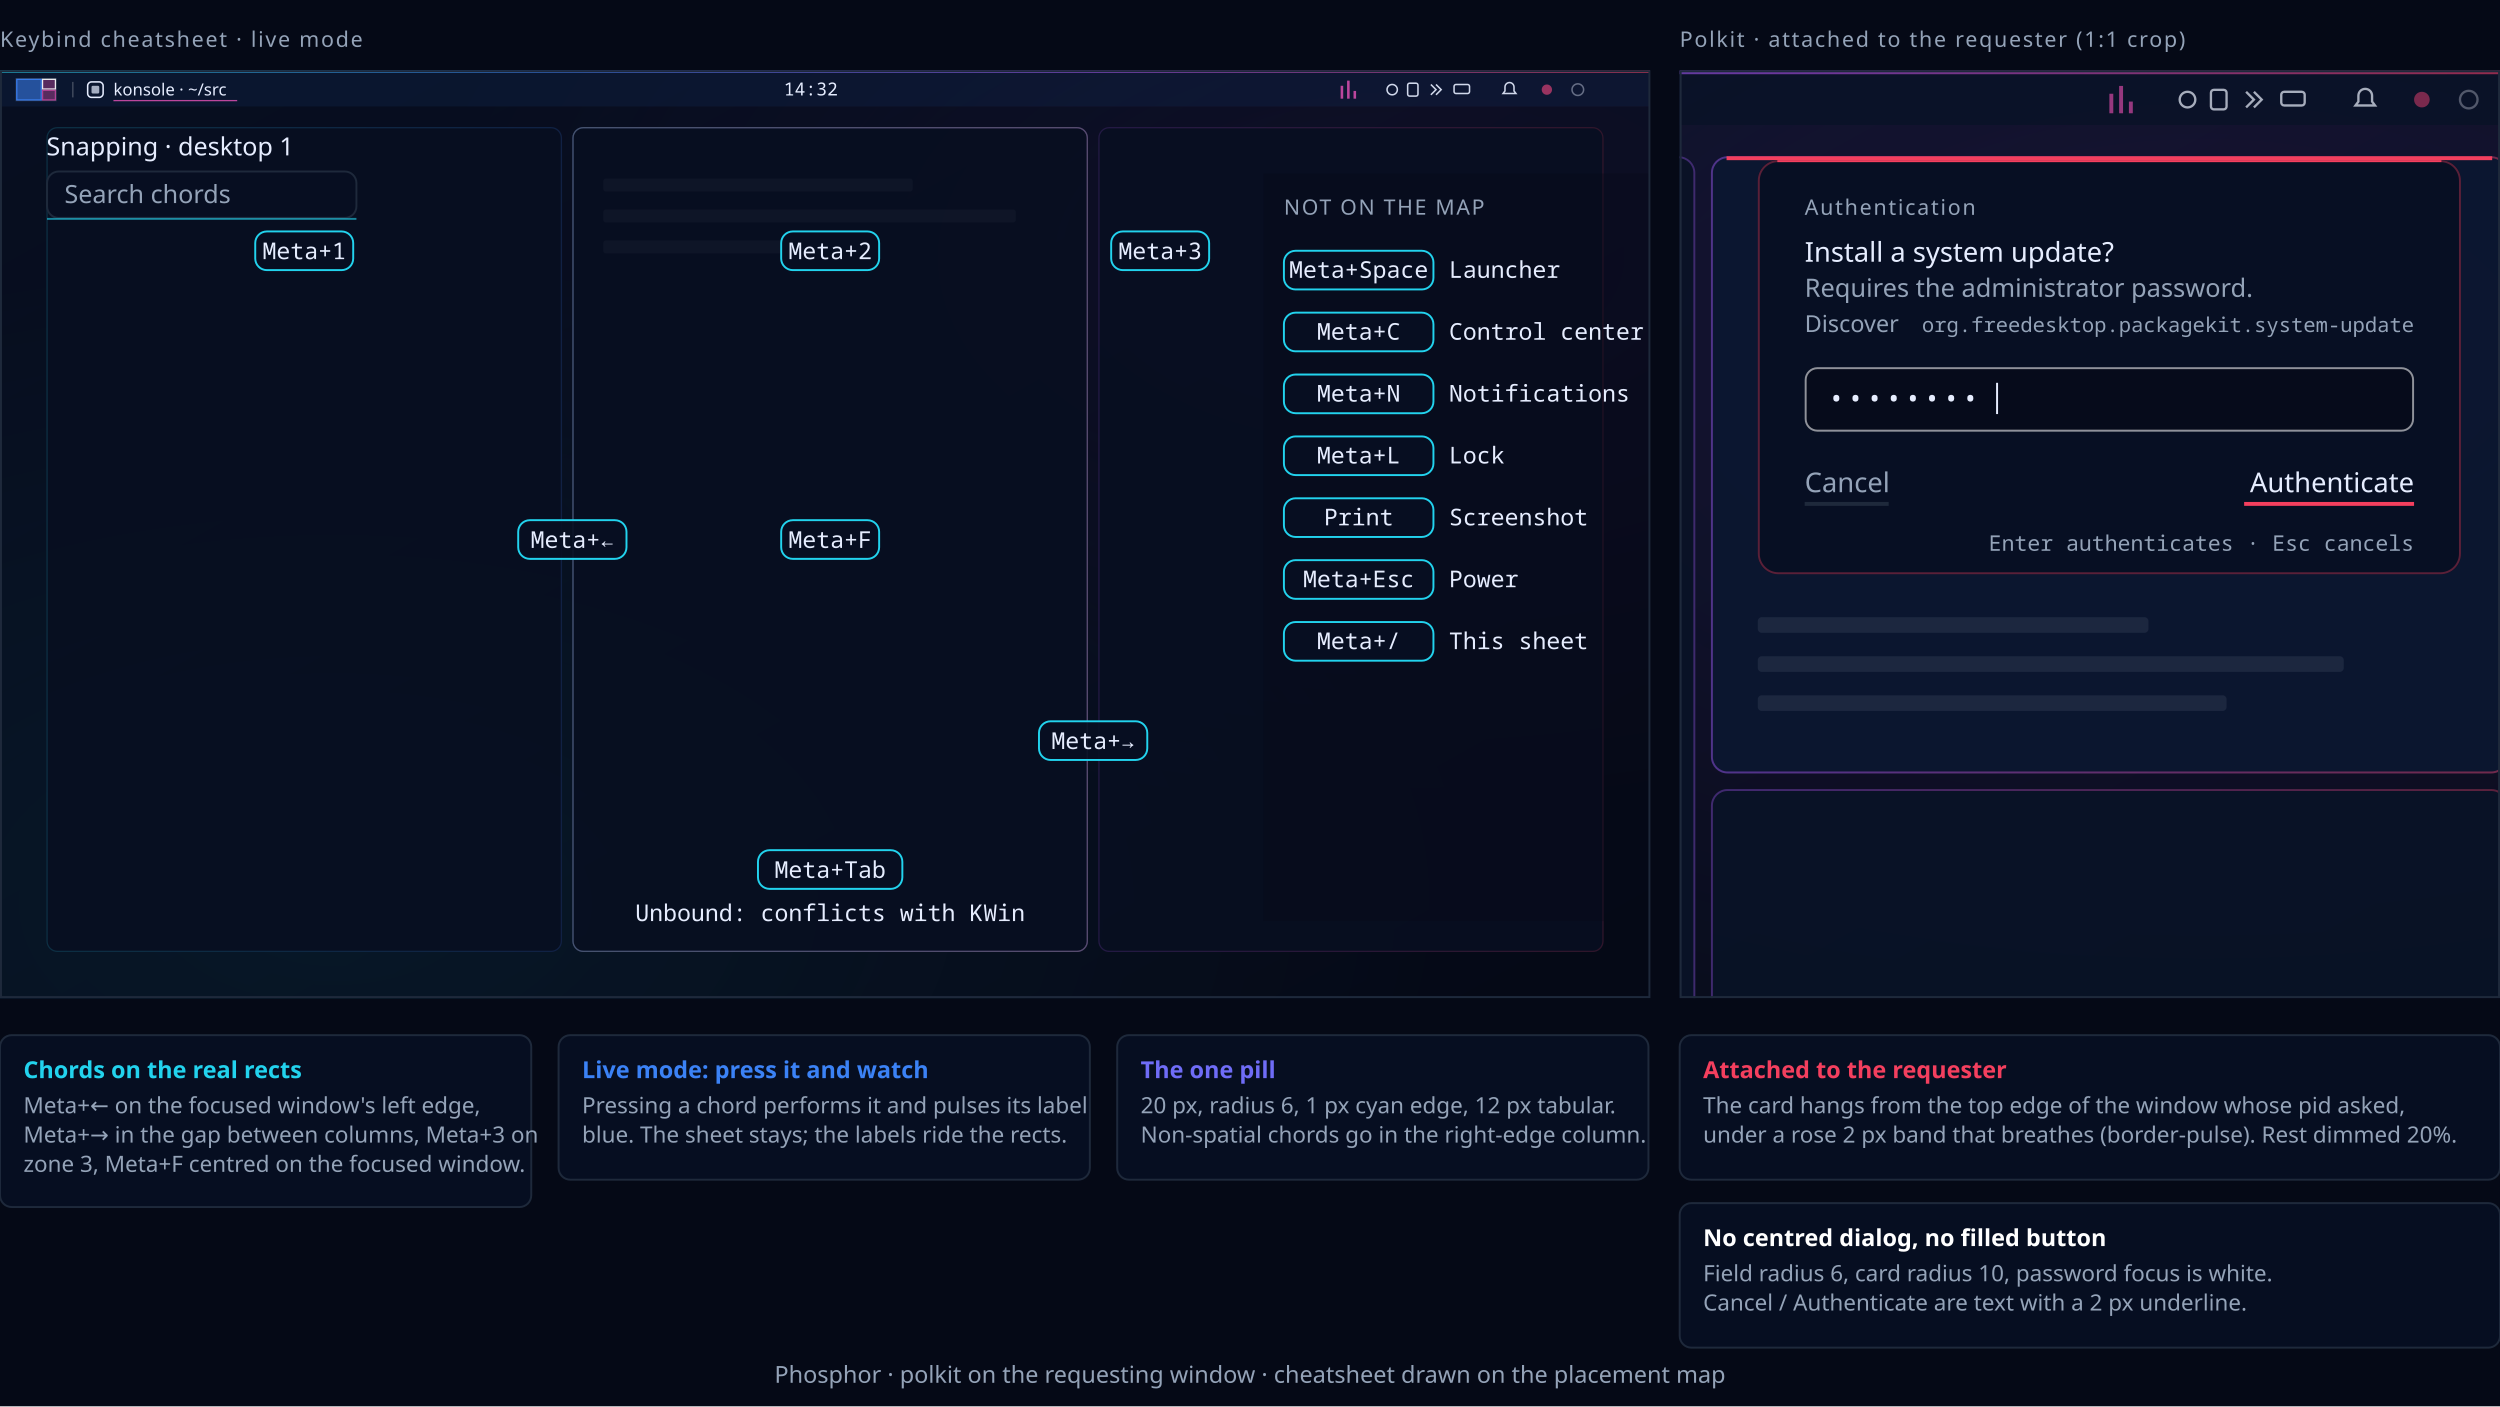
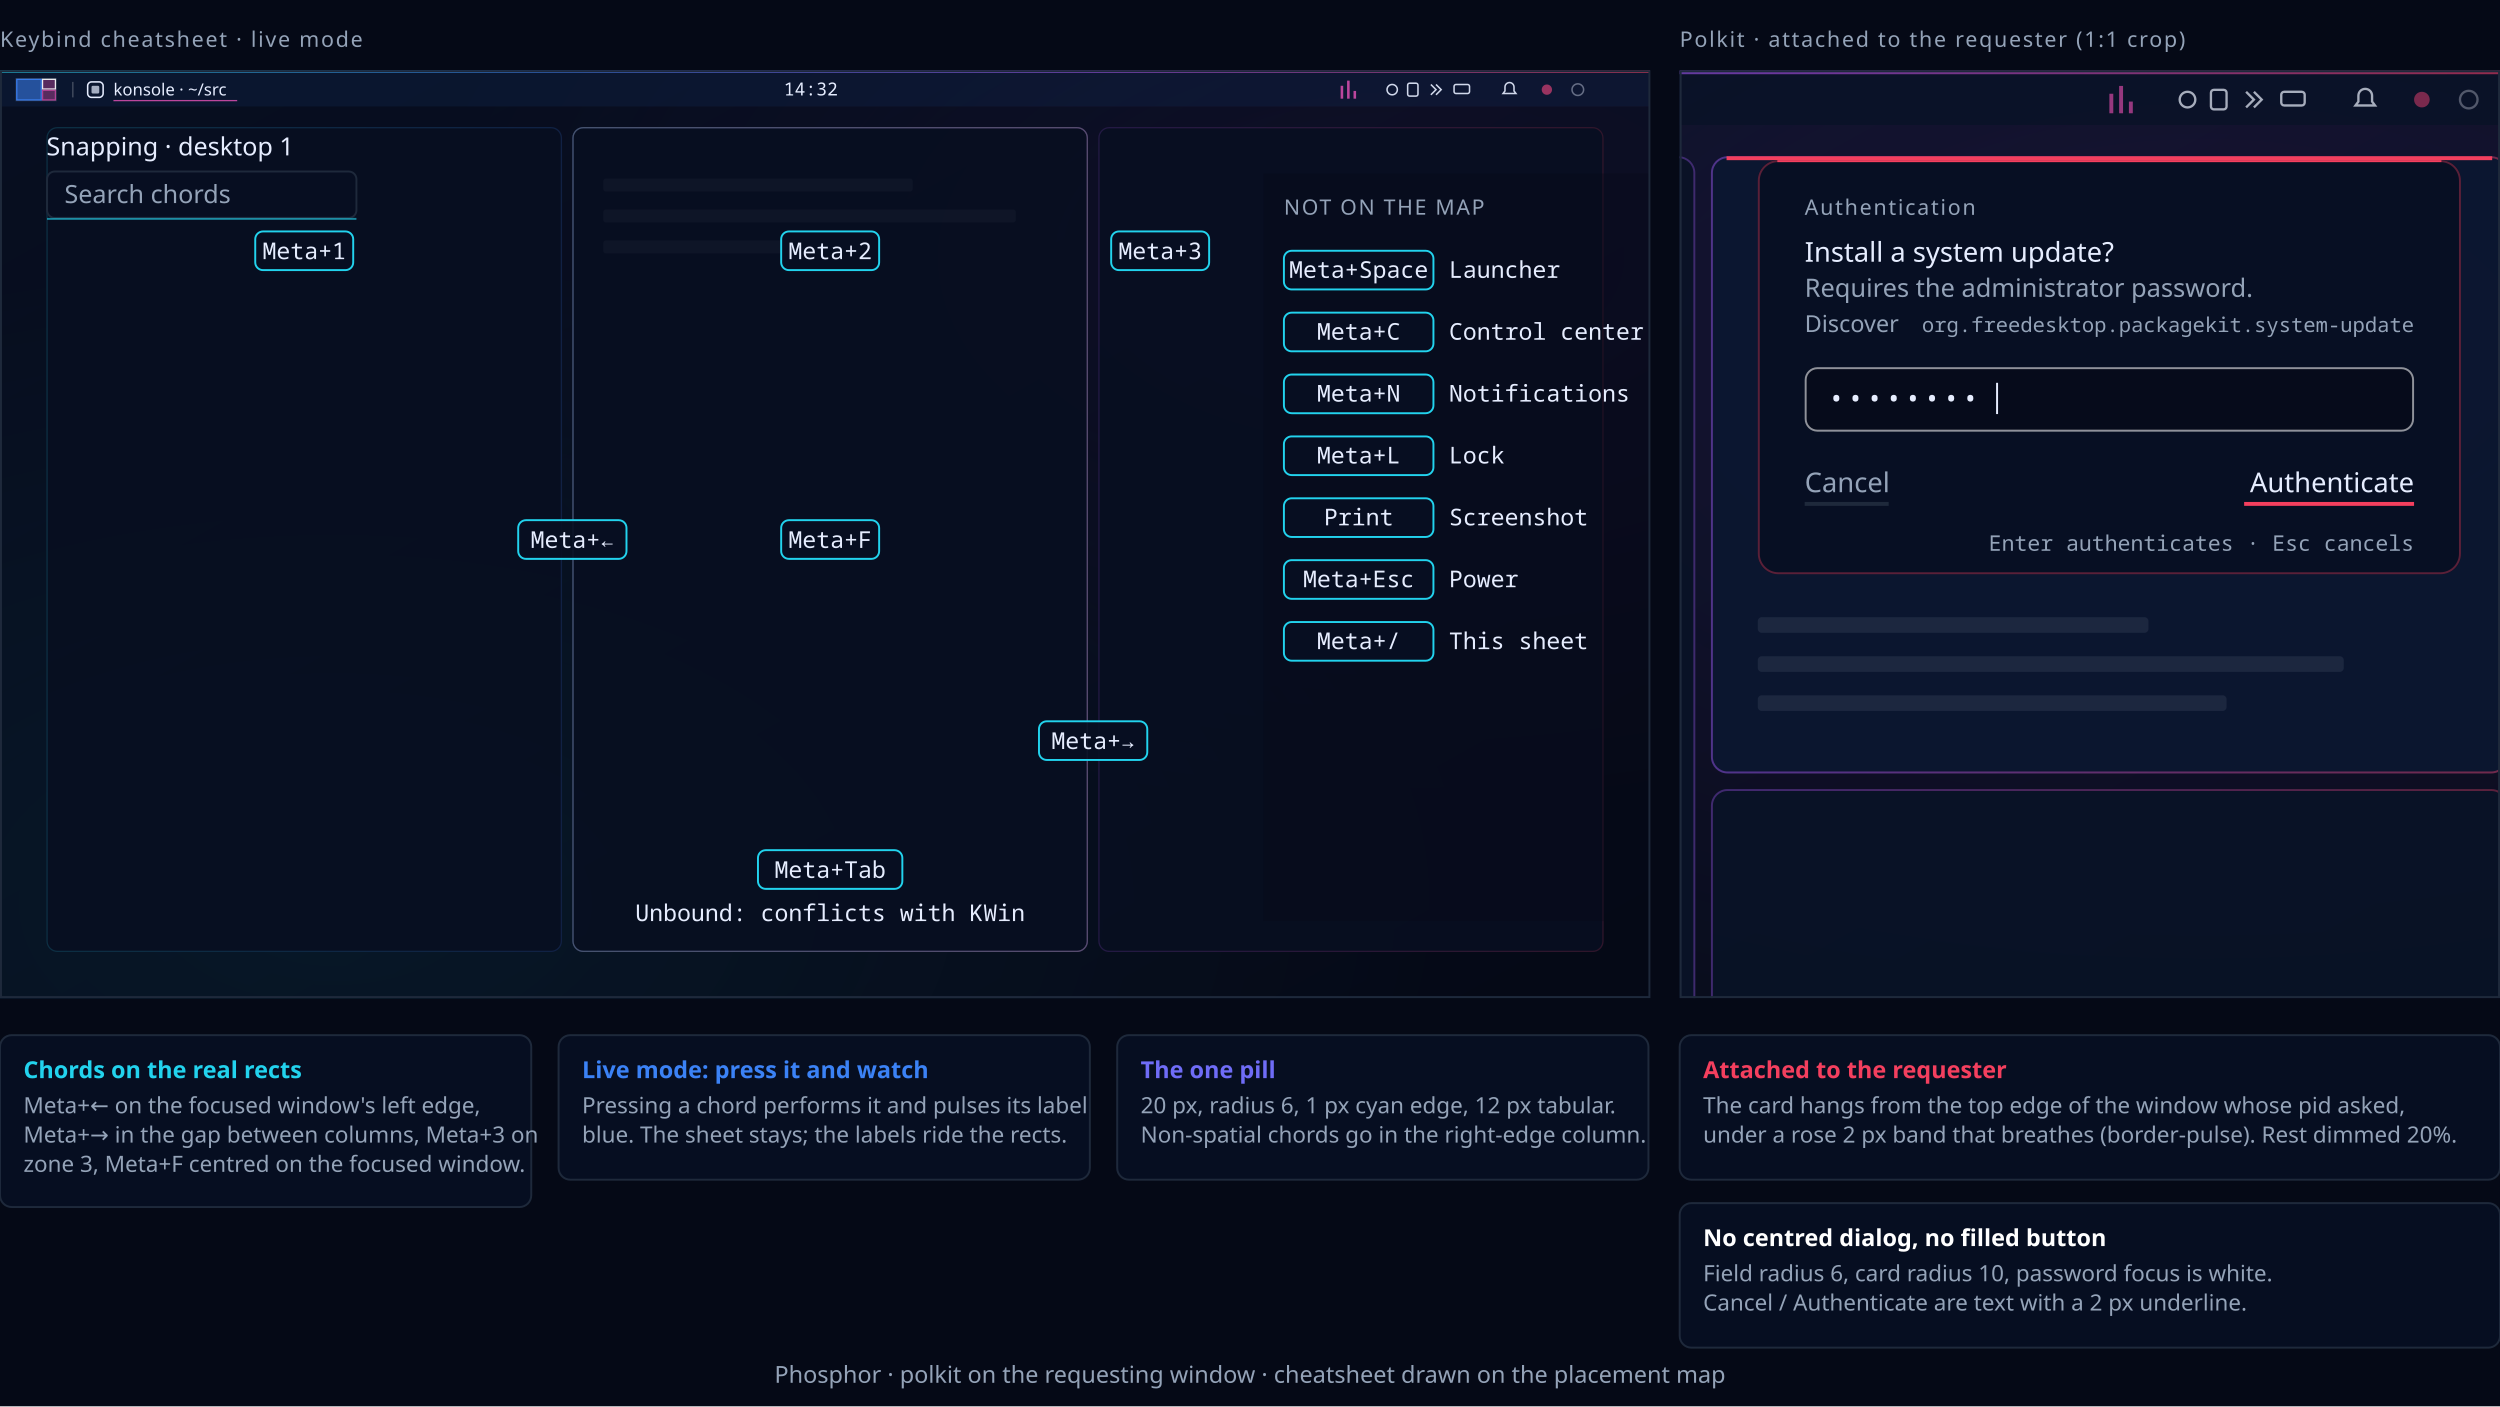
<svg xmlns="http://www.w3.org/2000/svg" xmlns:xlink="http://www.w3.org/1999/xlink" viewBox="0 0 1280 720" font-family="Manrope, 'Noto Sans', system-ui, sans-serif">
  <defs>
    <linearGradient id="rail" x1="0" y1="0" x2="1280" y2="0" gradientUnits="userSpaceOnUse">
      <stop offset="0" stop-color="#22D3EE" />
      <stop offset="0.33" stop-color="#3B82F6" />
      <stop offset="0.67" stop-color="#A855F7" />
      <stop offset="1" stop-color="#F43F5E" />
    </linearGradient>
    <linearGradient id="railV" x1="0" y1="0" x2="0" y2="720" gradientUnits="userSpaceOnUse">
      <stop offset="0" stop-color="#22D3EE" />
      <stop offset="0.33" stop-color="#3B82F6" />
      <stop offset="0.67" stop-color="#A855F7" />
      <stop offset="1" stop-color="#F43F5E" />
    </linearGradient>
    <linearGradient id="wp" x1="0" y1="0" x2="1" y2="1">
      <stop offset="0" stop-color="#0B1730" />
      <stop offset="0.55" stop-color="#070F22" />
      <stop offset="1" stop-color="#050916" />
    </linearGradient>
    <radialGradient id="wpLight" cx="0.2" cy="0.9" r="0.7">
      <stop offset="0" stop-color="#22D3EE" stop-opacity="0.16" />
      <stop offset="1" stop-color="#22D3EE" stop-opacity="0" />
    </radialGradient>
    <radialGradient id="wpLight2" cx="0.85" cy="0.2" r="0.6">
      <stop offset="0" stop-color="#A855F7" stop-opacity="0.14" />
      <stop offset="1" stop-color="#A855F7" stop-opacity="0" />
    </radialGradient>
    <linearGradient id="gleam" x1="0" y1="0" x2="1" y2="0">
      <stop offset="0" stop-color="#FFFFFF" stop-opacity="0" />
      <stop offset="0.5" stop-color="#FFFFFF" stop-opacity="0.6" />
      <stop offset="1" stop-color="#FFFFFF" stop-opacity="0" />
    </linearGradient>
    <filter id="glassBlur" x="-10%" y="-10%" width="120%" height="120%">
      <feGaussianBlur stdDeviation="8" />
    </filter>
    <linearGradient id="revealMask" x1="0" y1="0" x2="0" y2="1">
      <stop offset="0" stop-color="#fff" />
      <stop offset="1" stop-color="#fff" />
    </linearGradient>
    <symbol id="glyph" viewBox="0 0 16 16">
      <rect x="2" y="2" width="12" height="12" rx="3" fill="none" stroke="currentColor" stroke-width="1.2" />
      <rect x="5" y="5" width="6" height="6" rx="1" fill="currentColor" opacity="0.7" />
    </symbol>
    <symbol id="mote" viewBox="0 0 4 4">
      <circle cx="2" cy="2" r="1.4" fill="currentColor" />
    </symbol>
    <clipPath id="sheetClip">
      <rect x="0" y="0" width="1280" height="720" />
    </clipPath>
    <clipPath id="polkitClip">
      <rect x="860" y="36" width="420" height="475" />
    </clipPath>
    <style>
      .ui   { font-family: Manrope, 'Noto Sans', system-ui, sans-serif; }
      .mono { font-family: 'JetBrains Mono', 'Noto Sans Mono', monospace; font-variant-numeric: tabular-nums; }
      .t1 { fill: #E6EDFF; }
      .t2 { fill: #94A3B8; }
      .note-title { font-size: 12px; font-weight: 600; }
      .note-body  { font-size: 11.5px; fill: #94A3B8; }
      .eyebrow { font-size: 11px; letter-spacing: 0.08em; text-transform: uppercase; fill: #94A3B8; }
      /* chord pill: the one place a small pill is allowed. Values are 20/12/6 divided by the 0.66 panel scale. */
      .chord rect { fill: #070F22; fill-opacity: 0.9; stroke: #22D3EE; stroke-width: 1.5; }
      .chord text { font-family: 'JetBrains Mono', 'Noto Sans Mono', monospace; font-variant-numeric: tabular-nums; font-size: 18px; fill: #E6EDFF; }
      .desc { font-size: 19.5px; fill: #94A3B8; }
    </style>
  </defs>
  <rect width="1280" height="720" fill="#050916" />
  <text x="0" y="24" class="ui eyebrow" font-size="11">Keybind cheatsheet · live mode</text>
  <text x="860" y="24" class="ui eyebrow" font-size="11">Polkit · attached to the requester (1:1 crop)</text>
  <g transform="translate(0 36) scale(0.66)" clip-path="url(#sheetClip)">
    <rect width="1280" height="720" fill="url(#wp)" />
    <rect width="1280" height="720" fill="url(#wpLight)" />
    <rect width="1280" height="720" fill="url(#wpLight2)" />
    <g id="windows">
      <g id="win-a">
        <rect x="36" y="44" width="400" height="640" rx="8" fill="#0B1730" fill-opacity="0.92">
          <animate attributeName="x" values="36;36;444;444;36;36" keyTimes="0;0.285;0.32;0.714;0.75;1" dur="7s" repeatCount="indefinite" calcMode="spline" keySplines="0 0 1 1;0.22 1 0.36 1;0 0 1 1;0.22 1 0.36 1;0 0 1 1" />
        </rect>
        <rect x="36.5" y="44.5" width="399" height="639" rx="8" fill="none" stroke="url(#rail)" stroke-width="1" opacity="0.45">
          <animate attributeName="x" values="36.5;36.5;444.5;444.5;36.5;36.5" keyTimes="0;0.285;0.32;0.714;0.75;1" dur="7s" repeatCount="indefinite" calcMode="spline" keySplines="0 0 1 1;0.22 1 0.36 1;0 0 1 1;0.22 1 0.36 1;0 0 1 1" />
        </rect>
      </g>
      <g id="win-b">
        <rect x="444" y="44" width="400" height="640" rx="8" fill="#0B1730" fill-opacity="0.92">
          <animate attributeName="x" values="444;444;36;36;444;444" keyTimes="0;0.285;0.32;0.714;0.75;1" dur="7s" repeatCount="indefinite" calcMode="spline" keySplines="0 0 1 1;0.22 1 0.36 1;0 0 1 1;0.22 1 0.36 1;0 0 1 1" />
        </rect>
        <rect x="444.5" y="44.5" width="399" height="639" rx="8" fill="none" stroke="url(#rail)" stroke-width="1" opacity="0.9">
          <animate attributeName="x" values="444.5;444.5;36.5;36.5;444.5;444.5" keyTimes="0;0.285;0.32;0.714;0.75;1" dur="7s" repeatCount="indefinite" calcMode="spline" keySplines="0 0 1 1;0.22 1 0.36 1;0 0 1 1;0.22 1 0.36 1;0 0 1 1" />
        </rect>
        <rect x="444.5" y="44.5" width="399" height="639" rx="8" fill="none" stroke="#FFFFFF" stroke-width="1" opacity="0.55">
          <animate attributeName="x" values="444.5;444.5;36.5;36.5;444.5;444.5" keyTimes="0;0.285;0.32;0.714;0.75;1" dur="7s" repeatCount="indefinite" calcMode="spline" keySplines="0 0 1 1;0.22 1 0.36 1;0 0 1 1;0.22 1 0.36 1;0 0 1 1" />
        </rect>
        <g fill="#E6EDFF" opacity="0.08">
          <rect x="468" y="84" width="240" height="10" rx="2">
            <animate attributeName="x" values="468;468;60;60;468;468" keyTimes="0;0.285;0.32;0.714;0.75;1" dur="7s" repeatCount="indefinite" calcMode="spline" keySplines="0 0 1 1;0.22 1 0.36 1;0 0 1 1;0.22 1 0.36 1;0 0 1 1" />
          </rect>
          <rect x="468" y="108" width="320" height="10" rx="2">
            <animate attributeName="x" values="468;468;60;60;468;468" keyTimes="0;0.285;0.32;0.714;0.75;1" dur="7s" repeatCount="indefinite" calcMode="spline" keySplines="0 0 1 1;0.22 1 0.36 1;0 0 1 1;0.22 1 0.36 1;0 0 1 1" />
          </rect>
          <rect x="468" y="132" width="200" height="10" rx="2">
            <animate attributeName="x" values="468;468;60;60;468;468" keyTimes="0;0.285;0.32;0.714;0.75;1" dur="7s" repeatCount="indefinite" calcMode="spline" keySplines="0 0 1 1;0.22 1 0.36 1;0 0 1 1;0.22 1 0.36 1;0 0 1 1" />
          </rect>
        </g>
      </g>
      <g id="win-c">
        <rect x="852" y="44" width="392" height="640" rx="8" fill="#0B1730" fill-opacity="0.88" />
        <rect x="852.5" y="44.5" width="391" height="639" rx="8" fill="none" stroke="url(#rail)" stroke-width="1" opacity="0.45" />
      </g>
    </g>
    <g id="bar">
      <rect x="0" y="2" width="1280" height="26" fill="#0B1730" fill-opacity="0.72" />
      <rect x="0" y="0" width="1280" height="2" fill="url(#rail)" opacity="0.75" />
      <g transform="translate(12 6)">
        <rect x="0.5" y="0.5" width="31" height="17" fill="none" stroke="#E6EDFF" stroke-opacity="0.14" />
        <rect x="1" y="1" width="19" height="16" fill="#3B82F6" fill-opacity="0.55" stroke="#3B82F6" stroke-opacity="0.9" stroke-width="1" />
        <rect x="21" y="1" width="10" height="7.5" fill="#CE4BA8" fill-opacity="0.4" stroke="#FFFFFF" stroke-opacity="0.9" stroke-width="1" />
        <rect x="21" y="9.5" width="10" height="7.5" fill="#CE4BA8" fill-opacity="0.4" stroke="#CE4BA8" stroke-opacity="0.8" stroke-width="1" />
      </g>
      <rect x="56" y="9" width="1" height="12" fill="#FFFFFF" opacity="0.25" />
      <g transform="translate(66 7)" color="#E6EDFF">
        <use xlink:href="#glyph" width="16" height="16" />
        <text x="22" y="12.5" class="ui t1" font-size="13" font-weight="500">konsole · ~/src</text>
        <rect x="22" y="16" width="96" height="1" fill="#CE4BA8" opacity="0.9" />
      </g>
      <text x="608" y="19.5" class="mono t1" font-size="14" font-weight="500">14:32</text>
      <g transform="translate(1040 6)" fill="none" stroke="#E6EDFF" stroke-width="1.2" opacity="0.9">
        <rect x="0" y="6" width="2" height="10" fill="#CE4BA8" stroke="none" />
        <rect x="5" y="2" width="2" height="14" fill="#CE4BA8" stroke="none" />
        <rect x="10" y="10" width="2" height="6" fill="#CE4BA8" stroke="none" />
        <circle cx="40" cy="9" r="4" />
        <rect x="52" y="4" width="8" height="10" rx="1.5" />
        <path d="M70 5 l4 4 -4 4 M74 5 l4 4 -4 4" />
        <rect x="88" y="5" width="12" height="7" rx="1.5" />
        <path d="M126 12 h10 l-1.5-2 v-3 a3.5 3.5 0 0 0 -7 0 v3 z" />
        <circle cx="160" cy="9" r="4" fill="#E9457A" stroke="none" opacity="0.7" />
        <circle cx="184" cy="9" r="4.5" opacity="0.45" />
      </g>
    </g>
    <rect x="0" y="28" width="1280" height="692" fill="#050916" opacity="0.6" />
    <text x="36" y="66" class="ui" font-size="19.5" fill="#E6EDFF">Snapping · desktop 1</text>
-     <rect x="36.5" y="78.5" width="240" height="36" rx="9" fill="#070F22" fill-opacity="0.9" stroke="#1E293B" stroke-width="1.5" />
+     <rect x="36.5" y="78.5" width="240" height="36" rx="6" fill="#070F22" fill-opacity="0.9" stroke="#1E293B" stroke-width="1.5" />
    <text x="50" y="103" class="ui" font-size="19.5" fill="#94A3B8">Search chords</text>
    <rect x="36.5" y="114.5" width="240" height="1.5" fill="#22D3EE" opacity="0.6" />
    <g id="chord-left" class="chord" transform="translate(444 364)">
      <animateTransform attributeName="transform" type="translate" values="444 364;444 364;36 364;36 364;444 364;444 364" keyTimes="0;0.285;0.32;0.714;0.75;1" dur="7s" repeatCount="indefinite" calcMode="spline" keySplines="0 0 1 1;0.22 1 0.36 1;0 0 1 1;0.22 1 0.36 1;0 0 1 1" />
-       <rect x="-42" y="-15" width="84" height="30" rx="9">
+       <rect x="-42" y="-15" width="84" height="30" rx="6">
        <animate attributeName="stroke" values="#22D3EE;#22D3EE;#3B82F6;#3B82F6;#22D3EE;#22D3EE" keyTimes="0;0.28;0.29;0.4;0.5;1" dur="7s" repeatCount="indefinite" />
        <animate attributeName="stroke-width" values="1.5;1.5;3;1.5;1.5" keyTimes="0;0.28;0.29;0.34;1" dur="7s" repeatCount="indefinite" calcMode="spline" keySplines="0 0 1 1;0.34 1 0.64 1;0.05 0.6 0.15 1;0 0 1 1" />
      </rect>
      <text x="0" y="6.5" text-anchor="middle">Meta+←</text>
      <text x="0" y="40" text-anchor="middle" class="ui desc" opacity="0">
        <animate attributeName="opacity" values="0;0;1;1;0;0" keyTimes="0;0.28;0.3;0.6;0.68;1" dur="7s" repeatCount="indefinite" />
        Move window left
      </text>
    </g>
    <g id="chord-f" class="chord" transform="translate(644 364)">
      <animateTransform attributeName="transform" type="translate" values="644 364;644 364;236 364;236 364;644 364;644 364" keyTimes="0;0.285;0.32;0.714;0.75;1" dur="7s" repeatCount="indefinite" calcMode="spline" keySplines="0 0 1 1;0.22 1 0.36 1;0 0 1 1;0.22 1 0.36 1;0 0 1 1" />
-       <rect x="-38" y="-15" width="76" height="30" rx="9" />
+       <rect x="-38" y="-15" width="76" height="30" rx="6" />
      <text x="0" y="6.5" text-anchor="middle">Meta+F</text>
    </g>
    <g id="chord-right" class="chord" transform="translate(848 520)">
-       <rect x="-42" y="-15" width="84" height="30" rx="9">
+       <rect x="-42" y="-15" width="84" height="30" rx="6">
        <animate attributeName="stroke" values="#22D3EE;#22D3EE;#3B82F6;#3B82F6;#22D3EE;#22D3EE" keyTimes="0;0.71;0.72;0.83;0.9;1" dur="7s" repeatCount="indefinite" />
        <animate attributeName="stroke-width" values="1.5;1.5;3;1.5;1.5" keyTimes="0;0.71;0.72;0.77;1" dur="7s" repeatCount="indefinite" calcMode="spline" keySplines="0 0 1 1;0.34 1 0.64 1;0.05 0.6 0.15 1;0 0 1 1" />
      </rect>
      <text x="0" y="6.5" text-anchor="middle">Meta+→</text>
    </g>
    <g class="chord" transform="translate(236 140)">
-       <rect x="-38" y="-15" width="76" height="30" rx="9" />
+       <rect x="-38" y="-15" width="76" height="30" rx="6" />
      <text x="0" y="6.5" text-anchor="middle">Meta+1</text>
    </g>
    <g class="chord" transform="translate(644 140)">
-       <rect x="-38" y="-15" width="76" height="30" rx="9" />
+       <rect x="-38" y="-15" width="76" height="30" rx="6" />
      <text x="0" y="6.5" text-anchor="middle">Meta+2</text>
    </g>
    <g class="chord" transform="translate(900 140)">
-       <rect x="-38" y="-15" width="76" height="30" rx="9" />
+       <rect x="-38" y="-15" width="76" height="30" rx="6" />
      <text x="0" y="6.5" text-anchor="middle">Meta+3</text>
    </g>
    <g class="chord" transform="translate(644 620)">
-       <rect x="-56" y="-15" width="112" height="30" rx="9" stroke="#F43F5E" />
+       <rect x="-56" y="-15" width="112" height="30" rx="6" stroke="#F43F5E" />
      <text x="0" y="6.5" text-anchor="middle">Meta+Tab</text>
      <text x="0" y="40" text-anchor="middle" class="ui desc">Unbound: conflicts with KWin</text>
    </g>
    <g transform="translate(980 140)">
      <rect x="0" y="-60" width="300" height="580" fill="#050916" opacity="0.35" />
      <text x="16" y="-28" class="ui" font-size="16.5" fill="#94A3B8" letter-spacing="0.08em">NOT ON THE MAP</text>
      <g class="chord" transform="translate(16 0)">
-         <rect x="0" y="0" width="116" height="30" rx="9" />
+         <rect x="0" y="0" width="116" height="30" rx="6" />
        <text x="58" y="21" text-anchor="middle">Meta+Space</text>
        <text x="128" y="21" class="ui desc" font-size="16">Launcher</text>
      </g>
      <g class="chord" transform="translate(16 48)">
-         <rect x="0" y="0" width="116" height="30" rx="9" />
+         <rect x="0" y="0" width="116" height="30" rx="6" />
        <text x="58" y="21" text-anchor="middle">Meta+C</text>
        <text x="128" y="21" class="ui desc" font-size="16">Control center</text>
      </g>
      <g class="chord" transform="translate(16 96)">
-         <rect x="0" y="0" width="116" height="30" rx="9" />
+         <rect x="0" y="0" width="116" height="30" rx="6" />
        <text x="58" y="21" text-anchor="middle">Meta+N</text>
        <text x="128" y="21" class="ui desc" font-size="16">Notifications</text>
      </g>
      <g class="chord" transform="translate(16 144)">
-         <rect x="0" y="0" width="116" height="30" rx="9" />
+         <rect x="0" y="0" width="116" height="30" rx="6" />
        <text x="58" y="21" text-anchor="middle">Meta+L</text>
        <text x="128" y="21" class="ui desc" font-size="16">Lock</text>
      </g>
      <g class="chord" transform="translate(16 192)">
-         <rect x="0" y="0" width="116" height="30" rx="9" />
+         <rect x="0" y="0" width="116" height="30" rx="6" />
        <text x="58" y="21" text-anchor="middle">Print</text>
        <text x="128" y="21" class="ui desc" font-size="16">Screenshot</text>
      </g>
      <g class="chord" transform="translate(16 240)">
-         <rect x="0" y="0" width="116" height="30" rx="9" />
+         <rect x="0" y="0" width="116" height="30" rx="6" />
        <text x="58" y="21" text-anchor="middle">Meta+Esc</text>
        <text x="128" y="21" class="ui desc" font-size="16">Power</text>
      </g>
      <g class="chord" transform="translate(16 288)">
-         <rect x="0" y="0" width="116" height="30" rx="9" />
+         <rect x="0" y="0" width="116" height="30" rx="6" />
        <text x="58" y="21" text-anchor="middle">Meta+/</text>
        <text x="128" y="21" class="ui desc" font-size="16">This sheet</text>
      </g>
    </g>
  </g>
  <rect x="0.5" y="36.5" width="844" height="474" fill="none" stroke="#1E293B" />
  <g clip-path="url(#polkitClip)">
    <g transform="translate(40 36)">
      <rect width="1280" height="720" fill="url(#wp)" />
      <rect width="1280" height="720" fill="url(#wpLight2)" />
      <rect x="36" y="44" width="792" height="640" rx="8" fill="#0B1730" fill-opacity="0.92" />
      <rect x="36.5" y="44.5" width="791" height="639" rx="8" fill="none" stroke="url(#rail)" stroke-width="1" opacity="0.45" />
      <rect x="836" y="368" width="408" height="316" rx="8" fill="#0B1730" fill-opacity="0.88" />
      <rect x="836.5" y="368.5" width="407" height="315" rx="8" fill="none" stroke="url(#rail)" stroke-width="1" opacity="0.45" />
      <rect x="0" y="2" width="1280" height="26" fill="#0B1730" fill-opacity="0.72" />
      <rect x="0" y="0" width="1280" height="2" fill="url(#rail)" opacity="0.75" />
      <g transform="translate(1040 6)" fill="none" stroke="#E6EDFF" stroke-width="1.2" opacity="0.9">
        <rect x="0" y="6" width="2" height="10" fill="#CE4BA8" stroke="none" />
        <rect x="5" y="2" width="2" height="14" fill="#CE4BA8" stroke="none" />
        <rect x="10" y="10" width="2" height="6" fill="#CE4BA8" stroke="none" />
        <circle cx="40" cy="9" r="4" />
        <rect x="52" y="4" width="8" height="10" rx="1.5" />
        <path d="M70 5 l4 4 -4 4 M74 5 l4 4 -4 4" />
        <rect x="88" y="5" width="12" height="7" rx="1.5" />
        <path d="M126 12 h10 l-1.5-2 v-3 a3.5 3.5 0 0 0 -7 0 v3 z" />
        <circle cx="160" cy="9" r="4" fill="#E9457A" stroke="none" opacity="0.7" />
        <circle cx="184" cy="9" r="4.5" opacity="0.45" />
      </g>
      <rect width="1280" height="720" fill="#000000" opacity="0.2">
        <animate attributeName="opacity" values="0;0.2;0.2;0;0" keyTimes="0;0.1;0.86;0.92;1" dur="6s" repeatCount="indefinite" calcMode="spline" keySplines="0.05 0.6 0.15 1;0 0 1 1;0.05 0.6 0.15 1;0 0 1 1" />
      </rect>
      <g id="requester">
        <rect x="836" y="44" width="408" height="316" rx="8" fill="#0B1730" fill-opacity="0.92" />
        <rect x="836.5" y="44.5" width="407" height="315" rx="8" fill="none" stroke="url(#rail)" stroke-width="1" opacity="0.45" />
        <g fill="#E6EDFF" opacity="0.08">
          <rect x="860" y="280" width="200" height="8" rx="2" />
          <rect x="860" y="300" width="300" height="8" rx="2" />
          <rect x="860" y="320" width="240" height="8" rx="2" />
        </g>
        <rect x="844" y="44" width="392" height="2" fill="#F43F5E">
          <animate attributeName="x" values="1040;844;844;1040;1040" keyTimes="0;0.04;0.86;0.96;1" dur="6s" repeatCount="indefinite" calcMode="spline" keySplines="0.33 1 0.68 1;0 0 1 1;0.05 0.6 0.15 1;0 0 1 1" />
          <animate attributeName="width" values="0;392;392;0;0" keyTimes="0;0.04;0.86;0.96;1" dur="6s" repeatCount="indefinite" calcMode="spline" keySplines="0.33 1 0.68 1;0 0 1 1;0.05 0.6 0.15 1;0 0 1 1" />
          <animate attributeName="opacity" values="1;0.55;1" dur="1.2s" repeatCount="indefinite" calcMode="spline" keySplines="0.45 0 0.55 1;0.45 0 0.55 1" />
        </rect>
      </g>
      <g id="card" opacity="1">
        <animate attributeName="opacity" values="0;1;1;0;0" keyTimes="0;0.025;0.86;0.885;1" dur="6s" repeatCount="indefinite" calcMode="spline" keySplines="0.33 1 0.68 1;0 0 1 1;0.32 0 0.67 0;0 0 1 1" />
        <rect x="860" y="46" width="360" height="212" rx="10" fill="#070F22" fill-opacity="0.92" />
        <rect x="860.5" y="46.5" width="359" height="211" rx="10" fill="none" stroke="#F43F5E" stroke-opacity="0.35" />
        <rect x="870" y="46" width="340" height="1" fill="#F43F5E" />
        <text x="884" y="74" class="ui eyebrow" font-size="12">Authentication</text>
        <text x="884" y="98" class="ui" font-size="14" fill="#E6EDFF">Install a system update?</text>
        <text x="884" y="116" class="ui" font-size="13" fill="#94A3B8">Requires the administrator password.</text>
        <text x="884" y="134" class="ui" font-size="12" fill="#94A3B8">Discover</text>
        <text x="1196" y="134" text-anchor="end" class="mono" font-size="10.5" fill="#94A3B8">org.freedesktop.packagekit.system-update</text>
        <rect x="884.5" y="152.5" width="311" height="32" rx="6" fill="#050916" fill-opacity="0.6" stroke="#FFFFFF" stroke-opacity="0.55" />
        <text x="896" y="173" class="mono" font-size="14" fill="#E6EDFF" letter-spacing="0.1em">••••••••</text>
        <rect x="982" y="160" width="1" height="16" fill="#E6EDFF">
          <animate attributeName="opacity" values="1;1;0;0;1" keyTimes="0;0.5;0.5;1;1" dur="1.1s" repeatCount="indefinite" />
        </rect>
        <text x="884" y="216" class="ui" font-size="14" fill="#94A3B8">Cancel</text>
        <rect x="884" y="221" width="43" height="2" fill="#1E293B" />
        <text x="1196" y="216" text-anchor="end" class="ui" font-size="14" fill="#E6EDFF">Authenticate</text>
        <rect x="1109" y="221" width="87" height="2" fill="#F43F5E" />
        <text x="1196" y="246" text-anchor="end" class="mono" font-size="11" fill="#94A3B8">Enter authenticates · Esc cancels</text>
      </g>
    </g>
  </g>
  <rect x="860.5" y="36.5" width="419" height="474" fill="none" stroke="#1E293B" />
  <g class="note" transform="translate(0 530)">
    <rect width="272" height="88" rx="6" fill="#070F22" fill-opacity="0.92" stroke="#1E293B" />
    <text x="12" y="22" class="ui note-title" fill="#22D3EE">Chords on the real rects</text>
    <text x="12" y="40" class="ui note-body">Meta+← on the focused window's left edge,</text>
    <text x="12" y="55" class="ui note-body">Meta+→ in the gap between columns, Meta+3 on</text>
    <text x="12" y="70" class="ui note-body">zone 3, Meta+F centred on the focused window.</text>
  </g>
  <g class="note" transform="translate(286 530)">
    <rect width="272" height="74" rx="6" fill="#070F22" fill-opacity="0.92" stroke="#1E293B" />
    <text x="12" y="22" class="ui note-title" fill="#3B82F6">Live mode: press it and watch</text>
    <text x="12" y="40" class="ui note-body">Pressing a chord performs it and pulses its label</text>
    <text x="12" y="55" class="ui note-body">blue. The sheet stays; the labels ride the rects.</text>
  </g>
  <g class="note" transform="translate(572 530)">
    <rect width="272" height="74" rx="6" fill="#070F22" fill-opacity="0.92" stroke="#1E293B" />
    <text x="12" y="22" class="ui note-title" fill="#6F6CF7">The one pill</text>
    <text x="12" y="40" class="ui note-body">20 px, radius 6, 1 px cyan edge, 12 px tabular.</text>
    <text x="12" y="55" class="ui note-body">Non-spatial chords go in the right-edge column.</text>
  </g>
  <g class="note" transform="translate(860 530)">
    <rect width="420" height="74" rx="6" fill="#070F22" fill-opacity="0.92" stroke="#1E293B" />
    <text x="12" y="22" class="ui note-title" fill="#F43F5E">Attached to the requester</text>
    <text x="12" y="40" class="ui note-body">The card hangs from the top edge of the window whose pid asked,</text>
    <text x="12" y="55" class="ui note-body">under a rose 2 px band that breathes (border-pulse). Rest dimmed 20%.</text>
  </g>
  <g class="note" transform="translate(860 616)">
    <rect width="420" height="74" rx="6" fill="#070F22" fill-opacity="0.92" stroke="#1E293B" />
    <text x="12" y="22" class="ui note-title" fill="#FFFFFF">No centred dialog, no filled button</text>
    <text x="12" y="40" class="ui note-body">Field radius 6, card radius 10, password focus is white.</text>
    <text x="12" y="55" class="ui note-body">Cancel / Authenticate are text with a 2 px underline.</text>
  </g>
  <text x="640" y="708" text-anchor="middle" class="ui t2" font-size="12">Phosphor · polkit on the requesting window · cheatsheet drawn on the placement map</text>
</svg>
